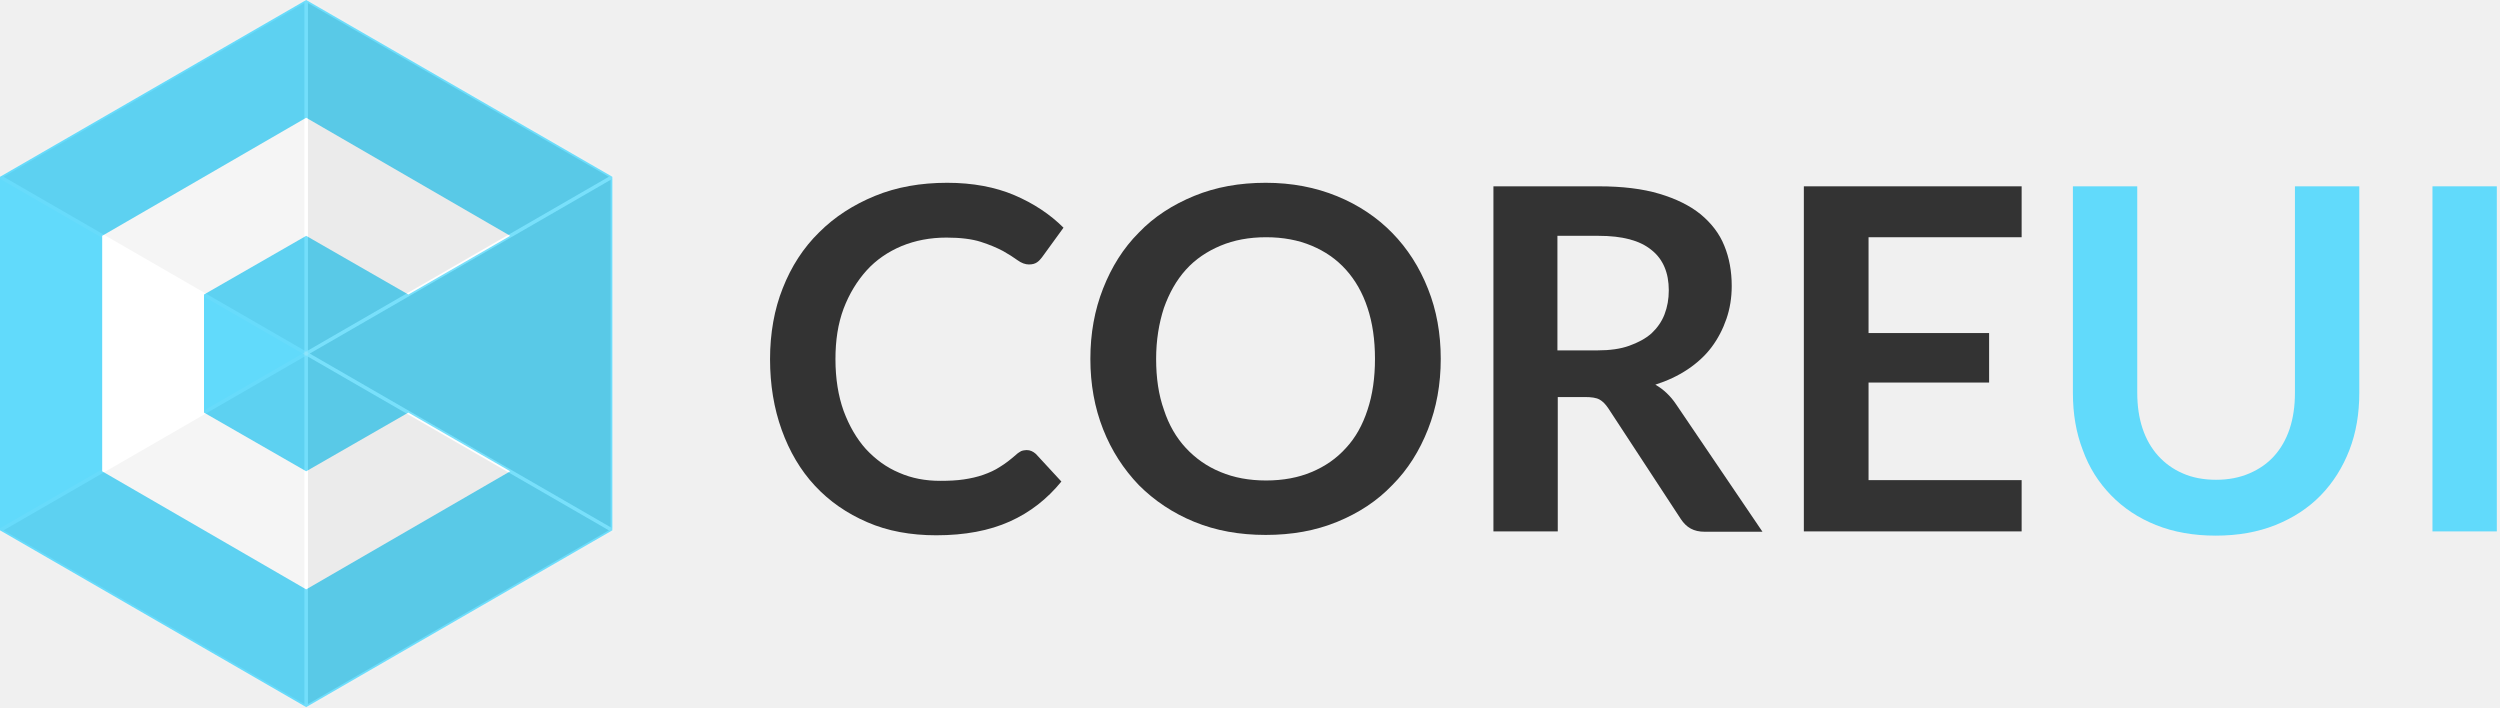
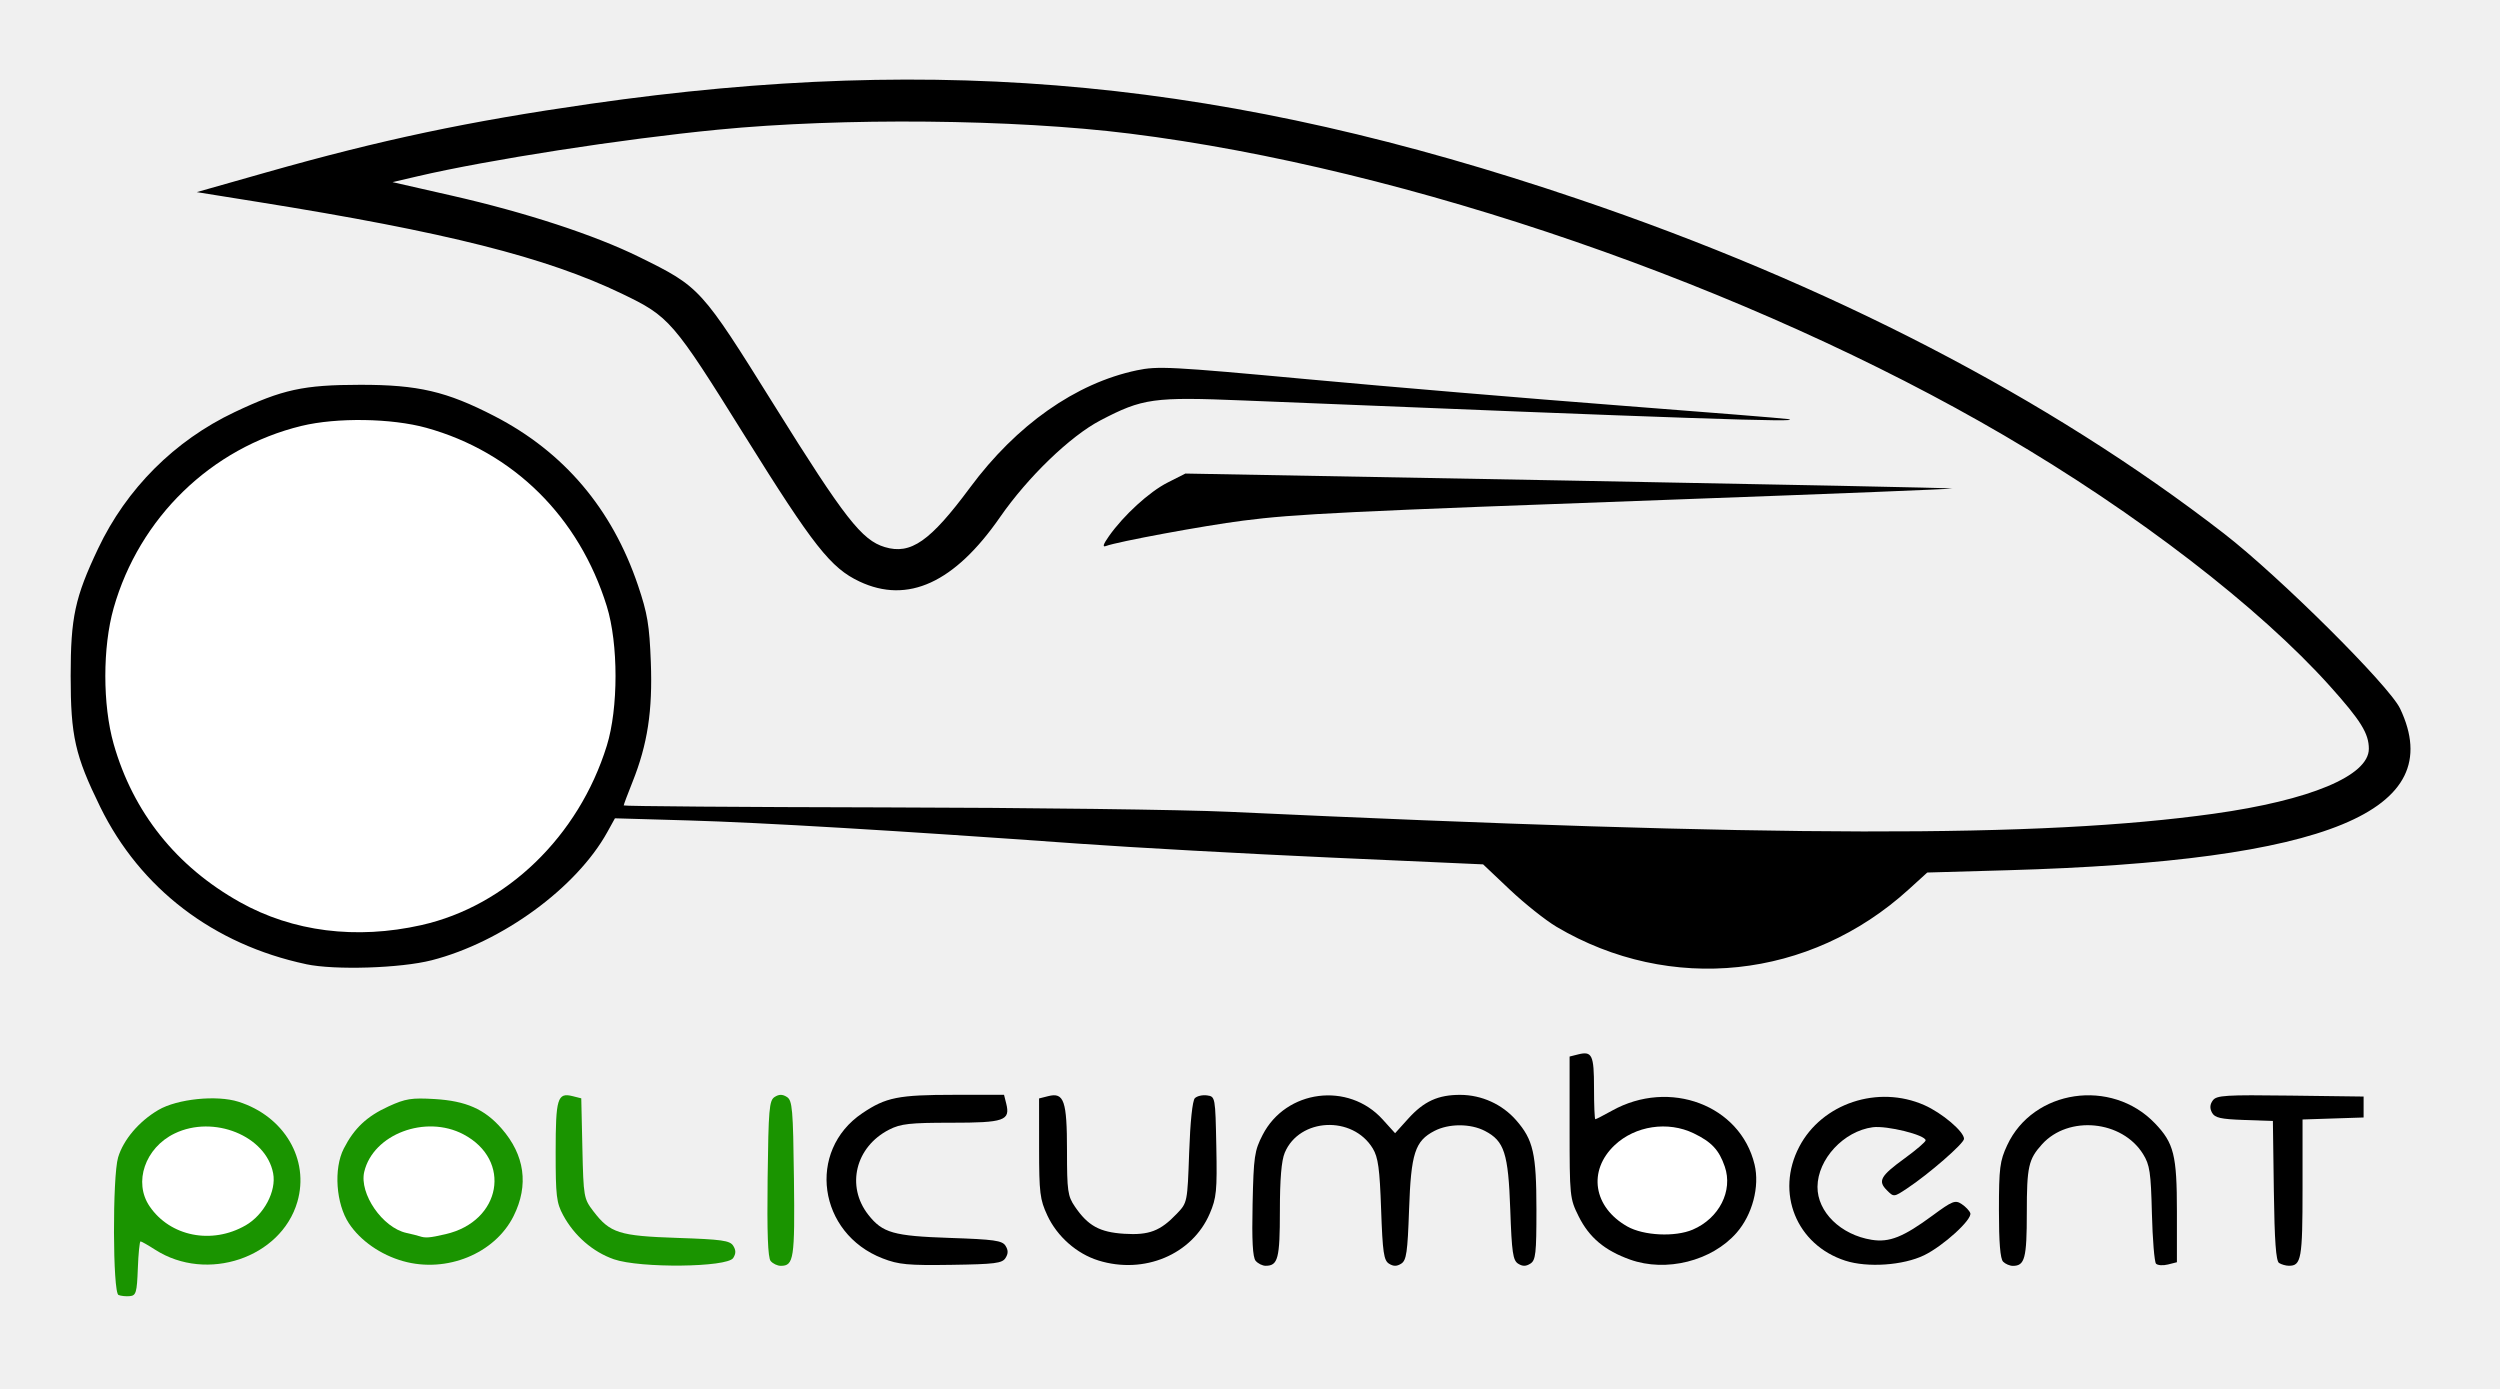
- <svg xmlns="http://www.w3.org/2000/svg" version="1.1" id="Warstwa_1" x="0px" y="0px" width="707.1px" height="200px" viewBox="0 0 707.1 200" enable-background="new 0 0 707.1 200" xml:space="preserve">
-   <polygon fill="#61DAFB" points="0,150 0,50 86.6,0 173.2,50 173.2,150 86.6,200 " />
-   <polygon fill="#FFFFFF" points="86.6,133.3 57.7,116.7 57.7,83.3 86.6,66.7 115.5,83.3 144.3,66.7 86.6,33.3 28.9,66.7 28.9,133.3   86.6,166.7 144.3,133.3 115.5,116.7 " />
-   <polygon opacity="0.04" stroke="#FFFFFF" stroke-miterlimit="10" enable-background="new    " points="0,50 86.6,100 86.6,0 " />
-   <polygon opacity="0.04" stroke="#FFFFFF" stroke-miterlimit="10" enable-background="new    " points="0,150 86.6,200 86.6,100 " />
-   <polygon opacity="0.08" stroke="#FFFFFF" stroke-miterlimit="10" enable-background="new    " points="86.6,100 173.2,150 173.2,50   " />
-   <polygon fill-opacity="0" points="86.6,100 0,50 0,150 " />
-   <polygon opacity="0.08" stroke="#FFFFFF" stroke-miterlimit="10" enable-background="new    " points="173.2,150 86.6,100 86.6,200   " />
-   <polygon opacity="0.08" stroke="#FFFFFF" stroke-miterlimit="10" enable-background="new    " points="173.2,50 86.6,0 86.6,100 " />
-   <g>
-     <path fill="#333333" d="M290.4,127.3c1,0,1.8,0.4,2.6,1.1l7.2,7.8c-4,4.9-8.8,8.7-14.6,11.3c-5.8,2.6-12.7,3.9-20.8,3.9   c-7.2,0-13.8-1.2-19.5-3.7c-5.8-2.5-10.7-5.9-14.8-10.3c-4.1-4.4-7.2-9.7-9.4-15.8c-2.2-6.1-3.3-12.8-3.3-20   c0-7.3,1.2-14.1,3.6-20.1c2.4-6.1,5.8-11.4,10.3-15.8c4.4-4.4,9.7-7.8,15.8-10.3s12.9-3.7,20.4-3.7c7.2,0,13.6,1.2,19,3.5   s10.1,5.4,13.9,9.2l-6.1,8.4c-0.4,0.5-0.8,1-1.4,1.4s-1.3,0.6-2.3,0.6s-2.1-0.4-3.2-1.2s-2.5-1.7-4.1-2.6c-1.7-0.9-3.8-1.8-6.3-2.6   c-2.5-0.8-5.8-1.2-9.7-1.2c-4.6,0-8.8,0.8-12.7,2.4c-3.8,1.6-7.2,3.9-9.9,6.9s-4.9,6.6-6.5,10.8c-1.6,4.3-2.3,9-2.3,14.3   c0,5.5,0.8,10.4,2.3,14.6c1.6,4.3,3.7,7.9,6.3,10.8c2.7,2.9,5.8,5.2,9.4,6.7c3.6,1.6,7.5,2.3,11.6,2.3c2.5,0,4.7-0.1,6.7-0.4   c2-0.3,3.8-0.7,5.5-1.3s3.3-1.3,4.8-2.3c1.5-0.9,3-2.1,4.5-3.4c0.4-0.4,0.9-0.7,1.4-1C289.3,127.4,289.9,127.3,290.4,127.3z" />
-     <path fill="#333333" d="M407.5,101.5c0,7.2-1.2,13.8-3.6,19.9s-5.7,11.4-10.1,15.8c-4.3,4.5-9.5,7.9-15.6,10.4s-12.8,3.7-20.2,3.7   c-7.4,0-14.1-1.2-20.2-3.7s-11.3-6-15.7-10.4c-4.3-4.5-7.7-9.7-10.1-15.8c-2.4-6.1-3.6-12.7-3.6-19.9c0-7.2,1.2-13.8,3.6-19.9   s5.7-11.4,10.1-15.8c4.3-4.5,9.6-7.9,15.7-10.4s12.8-3.7,20.2-3.7c7.4,0,14.1,1.3,20.2,3.8s11.3,6,15.6,10.4   c4.3,4.4,7.7,9.7,10.1,15.8C406.3,87.7,407.5,94.3,407.5,101.5z M388.9,101.5c0-5.4-0.7-10.2-2.1-14.4c-1.4-4.3-3.5-7.9-6.1-10.8   c-2.7-3-5.9-5.2-9.7-6.8c-3.8-1.6-8.1-2.4-12.9-2.4s-9.1,0.8-12.9,2.4s-7.1,3.8-9.8,6.8c-2.7,3-4.7,6.6-6.2,10.8   c-1.4,4.3-2.2,9.1-2.2,14.4c0,5.4,0.7,10.2,2.2,14.4c1.4,4.3,3.5,7.9,6.2,10.8s5.9,5.2,9.8,6.8c3.8,1.6,8.1,2.4,12.9,2.4   s9.1-0.8,12.9-2.4c3.8-1.6,7-3.8,9.7-6.8c2.7-2.9,4.7-6.5,6.1-10.8C388.2,111.7,388.9,106.9,388.9,101.5z" />
-     <path fill="#333333" d="M440.6,112.2v38.1h-18.2V52.7h29.8c6.7,0,12.4,0.7,17.1,2.1c4.7,1.4,8.6,3.3,11.7,5.8   c3,2.5,5.3,5.4,6.7,8.9c1.4,3.4,2.1,7.2,2.1,11.4c0,3.3-0.5,6.4-1.5,9.3s-2.4,5.6-4.2,8c-1.8,2.4-4.1,4.5-6.8,6.3   c-2.7,1.8-5.7,3.2-9.1,4.3c2.3,1.3,4.3,3.2,5.9,5.6l24.4,36h-16.3c-1.6,0-2.9-0.3-4-0.9c-1.1-0.6-2-1.5-2.8-2.7l-20.5-31.3   c-0.8-1.2-1.6-2-2.5-2.5s-2.3-0.7-4.1-0.7h-7.7V112.2z M440.6,99.1h11.3c3.4,0,6.4-0.4,8.9-1.3s4.6-2,6.3-3.5   c1.6-1.5,2.9-3.3,3.7-5.4c0.8-2.1,1.2-4.3,1.2-6.8c0-4.9-1.6-8.8-4.9-11.4c-3.3-2.7-8.2-4-15-4h-11.6v32.4H440.6z" />
-     <path fill="#333333" d="M571.8,52.7v14.4h-43.3v27.1h34.1v14h-34.1v27.6h43.3v14.5h-61.6V52.7H571.8z" />
-     <path fill="#61DAFB" d="M626.8,135.7c3.5,0,6.6-0.6,9.4-1.8c2.8-1.2,5.1-2.8,7-4.9c1.9-2.1,3.4-4.7,4.4-7.7s1.5-6.4,1.5-10.1V52.7   h18.2v58.5c0,5.8-0.9,11.2-2.8,16.1c-1.9,4.9-4.6,9.2-8.1,12.8c-3.5,3.6-7.8,6.4-12.8,8.4s-10.6,3-16.9,3s-11.9-1-16.9-3   s-9.2-4.8-12.7-8.4c-3.5-3.6-6.2-7.8-8-12.8c-1.9-4.9-2.8-10.3-2.8-16.1V52.7h18.2v58.4c0,3.7,0.5,7.1,1.5,10.1s2.5,5.6,4.4,7.7   s4.2,3.8,7,5C620.1,135.1,623.3,135.7,626.8,135.7z" />
-     <path fill="#61DAFB" d="M706.2,150.3H688V52.7h18.2V150.3z" />
+ <svg xmlns="http://www.w3.org/2000/svg" width="450.1" height="250" viewBox="0 0 119.09 66.146" version="1.1" id="svg8">
+   <defs id="defs2" />
+   <g id="layer1" transform="translate(0,-230.8543)">
+     <g id="g964" transform="matrix(1.159803,0,0,1.159803,-51.99498,-50.82617)">
+       <path id="path885" d="m 49.698,296.058 c -0.238,-0.099 -0.251,-4.868 -0.016,-5.653 0.218,-0.727 0.858,-1.48 1.654,-1.947 0.777,-0.455 2.392,-0.621 3.288,-0.338 1.881,0.595 2.926,2.371 2.42,4.112 -0.669,2.301 -3.718,3.328 -5.838,1.967 -0.294,-0.189 -0.565,-0.343 -0.603,-0.343 -0.038,0 -0.088,0.5 -0.111,1.111 -0.037,0.991 -0.073,1.114 -0.329,1.138 -0.158,0.015 -0.367,-0.007 -0.466,-0.048 z" style="fill:#1a9400;fill-opacity:1;stroke-width:0.143" />
+       <path id="path883" d="m 54.916,293.2 c 0.757,-0.435 1.272,-1.407 1.134,-2.139 -0.289,-1.54 -2.446,-2.412 -4.049,-1.636 -1.212,0.587 -1.698,2.003 -1.026,2.99 0.843,1.24 2.556,1.581 3.941,0.784 z" style="fill:#ffffff;fill-opacity:1;stroke-width:0.143" />
+       <path id="path881" d="m 61.389,294.668 c -0.92,-0.258 -1.756,-0.84 -2.225,-1.549 -0.534,-0.808 -0.635,-2.25 -0.214,-3.073 0.428,-0.838 0.945,-1.325 1.838,-1.734 0.7,-0.32 0.944,-0.359 1.899,-0.302 1.283,0.077 2.043,0.411 2.74,1.205 0.959,1.093 1.131,2.33 0.499,3.599 -0.77,1.545 -2.753,2.355 -4.537,1.854 z" style="fill:#1a9400;fill-opacity:1;stroke-width:0.143" />
+       <path id="path879" d="m 63.134,293.559 c 2.289,-0.527 2.739,-3.041 0.733,-4.099 -1.556,-0.821 -3.712,-0.007 -4.076,1.539 -0.211,0.898 0.75,2.293 1.73,2.509 0.219,0.048 0.462,0.109 0.541,0.136 0.244,0.081 0.408,0.069 1.072,-0.085 z" style="fill:#ffffff;fill-opacity:1;stroke-width:0.143" />
+       <path id="path877" d="m 70.044,294.59 c -0.862,-0.3 -1.624,-0.962 -2.082,-1.808 -0.277,-0.512 -0.31,-0.793 -0.309,-2.61 0.001,-2.194 0.075,-2.437 0.694,-2.282 l 0.358,0.09 0.046,2.054 c 0.045,1.997 0.058,2.069 0.448,2.58 0.688,0.901 1.059,1.019 3.454,1.099 1.829,0.061 2.158,0.108 2.293,0.323 0.115,0.183 0.115,0.319 -2.84e-4,0.502 -0.244,0.388 -3.829,0.426 -4.903,0.052 z" style="fill:#1a9400;fill-opacity:1;stroke-width:0.143" />
+       <path id="path875" d="m 76.484,294.663 c -0.115,-0.138 -0.152,-1.155 -0.125,-3.389 0.035,-2.859 0.065,-3.208 0.289,-3.35 0.183,-0.115 0.319,-0.115 0.502,0 0.225,0.142 0.255,0.491 0.29,3.35 0.04,3.296 -0.004,3.586 -0.54,3.586 -0.138,0 -0.325,-0.089 -0.415,-0.197 z" style="fill:#1a9400;fill-opacity:1;stroke-width:0.143" />
+       <path id="path873" d="m 81.084,294.555 c -2.654,-1.026 -3.129,-4.418 -0.836,-5.963 0.971,-0.654 1.474,-0.755 3.781,-0.756 l 2.04,-6.7e-4 0.09,0.36 c 0.175,0.699 -0.077,0.787 -2.259,0.787 -1.703,0 -2.076,0.042 -2.549,0.283 -1.386,0.707 -1.78,2.324 -0.855,3.5 0.585,0.743 1.032,0.87 3.341,0.948 1.829,0.061 2.158,0.108 2.293,0.323 0.115,0.183 0.115,0.319 -2.85e-4,0.502 -0.137,0.217 -0.432,0.255 -2.221,0.281 -1.785,0.026 -2.166,-0.009 -2.824,-0.264 z" style="fill:#000000;stroke-width:0.143" />
+       <path id="path871" d="m 89.945,294.64 c -0.89,-0.276 -1.694,-0.985 -2.096,-1.848 -0.306,-0.656 -0.339,-0.925 -0.34,-2.767 l -0.001,-2.04 0.381,-0.096 c 0.645,-0.162 0.766,0.192 0.766,2.247 0,1.646 0.03,1.859 0.323,2.289 0.537,0.789 1.016,1.054 2.022,1.118 1.028,0.065 1.487,-0.11 2.171,-0.829 0.428,-0.45 0.43,-0.46 0.502,-2.515 0.044,-1.254 0.135,-2.127 0.234,-2.225 0.089,-0.089 0.315,-0.141 0.502,-0.114 0.336,0.048 0.339,0.065 0.379,2.091 0.036,1.831 0.007,2.118 -0.271,2.766 -0.722,1.679 -2.691,2.507 -4.571,1.924 z" style="fill:#000000;stroke-width:0.143" />
+       <path id="path869" d="m 96.403,294.654 c -0.121,-0.146 -0.158,-0.834 -0.125,-2.334 0.042,-1.951 0.077,-2.187 0.413,-2.839 0.957,-1.858 3.524,-2.188 4.929,-0.633 l 0.511,0.565 0.538,-0.596 c 0.647,-0.717 1.23,-0.983 2.146,-0.979 0.873,0.004 1.712,0.385 2.284,1.037 0.707,0.806 0.836,1.371 0.837,3.674 6.7e-4,1.808 -0.03,2.082 -0.25,2.221 -0.183,0.116 -0.319,0.116 -0.502,10e-4 -0.214,-0.135 -0.261,-0.461 -0.323,-2.221 -0.081,-2.316 -0.242,-2.816 -1.041,-3.231 -0.592,-0.308 -1.481,-0.308 -2.074,0 -0.799,0.415 -0.961,0.915 -1.041,3.231 -0.061,1.76 -0.109,2.087 -0.323,2.221 -0.182,0.115 -0.319,0.115 -0.502,0 -0.214,-0.135 -0.261,-0.461 -0.323,-2.221 -0.058,-1.682 -0.122,-2.146 -0.342,-2.51 -0.828,-1.367 -3.016,-1.261 -3.617,0.176 -0.136,0.325 -0.199,1.082 -0.199,2.387 0,1.958 -0.077,2.255 -0.585,2.255 -0.132,0 -0.318,-0.093 -0.412,-0.206 z" style="fill:#000000;stroke-width:0.143" />
+       <path id="path867" d="m 111.783,294.604 c -1.044,-0.373 -1.679,-0.907 -2.112,-1.775 -0.365,-0.733 -0.373,-0.812 -0.373,-3.657 v -2.908 l 0.35,-0.088 c 0.575,-0.144 0.653,0.021 0.653,1.381 0,0.705 0.024,1.282 0.054,1.282 0.029,0 0.336,-0.158 0.681,-0.35 2.37,-1.323 5.274,-0.228 5.859,2.209 0.217,0.906 -0.089,2.065 -0.742,2.809 -1.014,1.155 -2.889,1.626 -4.37,1.097 z" style="fill:#000000;stroke-width:0.143" />
+       <path id="path865" d="m 114.356,293.373 c 1.086,-0.465 1.659,-1.592 1.316,-2.589 -0.236,-0.685 -0.539,-1.01 -1.277,-1.367 -1.059,-0.512 -2.4,-0.311 -3.246,0.487 -1.111,1.049 -0.878,2.548 0.519,3.339 0.669,0.379 1.961,0.441 2.688,0.13 z" style="fill:#ffffff;fill-opacity:1;stroke-width:0.143" />
+       <path id="path863" d="m 120.623,294.649 c -2.011,-0.651 -2.878,-2.794 -1.893,-4.679 0.932,-1.784 3.235,-2.551 5.138,-1.71 0.731,0.323 1.63,1.086 1.63,1.384 0,0.187 -1.437,1.439 -2.337,2.036 -0.544,0.361 -0.546,0.361 -0.83,0.077 -0.383,-0.383 -0.269,-0.586 0.736,-1.317 0.47,-0.342 0.854,-0.672 0.854,-0.733 0,-0.221 -1.595,-0.616 -2.173,-0.539 -1.193,0.16 -2.259,1.309 -2.268,2.445 -0.008,1.033 0.954,1.975 2.226,2.178 0.726,0.116 1.296,-0.111 2.498,-0.996 0.819,-0.603 0.933,-0.648 1.199,-0.471 0.162,0.107 0.32,0.275 0.353,0.372 0.086,0.259 -1.11,1.348 -1.9,1.731 -0.857,0.415 -2.325,0.516 -3.232,0.222 z" style="fill:#000000;stroke-width:0.143" />
+       <path id="path861" d="m 127.103,294.688 c -0.117,-0.117 -0.172,-0.793 -0.171,-2.115 10e-4,-1.739 0.037,-2.019 0.34,-2.669 1.065,-2.288 4.278,-2.764 6.067,-0.898 0.781,0.815 0.903,1.305 0.903,3.625 v 2.081 l -0.369,0.093 c -0.203,0.051 -0.423,0.036 -0.489,-0.033 -0.066,-0.069 -0.142,-0.997 -0.169,-2.061 -0.042,-1.695 -0.087,-1.998 -0.364,-2.443 -0.862,-1.387 -3.061,-1.6 -4.147,-0.402 -0.559,0.617 -0.627,0.921 -0.627,2.807 0,1.88 -0.081,2.188 -0.573,2.188 -0.126,0 -0.307,-0.077 -0.401,-0.172 z" style="fill:#000000;stroke-width:0.143" />
+       <path id="path859" d="m 138.438,294.744 c -0.127,-0.081 -0.187,-0.904 -0.215,-2.972 l -0.039,-2.861 -1.181,-0.042 c -0.969,-0.034 -1.206,-0.088 -1.321,-0.303 -0.096,-0.179 -0.085,-0.336 0.034,-0.499 0.154,-0.211 0.517,-0.233 3.184,-0.199 l 3.01,0.039 v 0.43 0.43 l -1.254,0.041 -1.254,0.041 v 2.833 c 0,2.894 -0.051,3.18 -0.566,3.175 -0.122,-0.001 -0.301,-0.053 -0.398,-0.114 z" style="fill:#000000;stroke-width:0.143" />
+       <path id="path857" d="m 57.403,282.47 c -3.808,-0.81 -6.812,-3.105 -8.457,-6.461 -1.032,-2.107 -1.213,-2.906 -1.213,-5.376 0,-2.409 0.175,-3.224 1.127,-5.232 1.166,-2.461 3.142,-4.437 5.603,-5.603 1.975,-0.936 2.827,-1.121 5.161,-1.124 2.38,-0.003 3.547,0.269 5.521,1.289 2.849,1.471 4.826,3.804 5.889,6.947 0.391,1.158 0.469,1.624 0.528,3.152 0.076,2.003 -0.134,3.378 -0.754,4.928 -0.198,0.495 -0.36,0.927 -0.36,0.96 1.49e-4,0.033 4.822,0.07 10.716,0.081 5.894,0.011 12.264,0.093 14.156,0.181 22.636,1.052 33.303,1.073 40.426,0.08 3.97,-0.554 6.379,-1.561 6.379,-2.667 0,-0.63 -0.327,-1.158 -1.594,-2.571 -2.905,-3.24 -7.947,-7.12 -13.387,-10.301 -10.476,-6.127 -24.52,-10.975 -35.911,-12.397 -4.757,-0.594 -11.788,-0.661 -16.916,-0.161 -3.934,0.383 -9.435,1.237 -12.337,1.915 l -1.027,0.24 2.417,0.55 c 3.057,0.696 5.883,1.621 7.721,2.527 2.505,1.235 2.527,1.259 5.548,6.101 2.885,4.626 3.59,5.529 4.535,5.812 1.068,0.32 1.86,-0.234 3.5,-2.447 1.907,-2.574 4.339,-4.284 6.845,-4.813 0.861,-0.182 1.398,-0.154 7.024,0.366 3.351,0.31 9.092,0.793 12.759,1.074 3.666,0.281 6.795,0.533 6.953,0.56 0.89,0.154 -4.235,-0.021 -22.334,-0.762 -3.719,-0.152 -4.155,-0.092 -5.894,0.817 -1.238,0.647 -2.98,2.327 -4.123,3.976 -1.867,2.694 -3.788,3.574 -5.768,2.644 -1.184,-0.556 -1.89,-1.453 -4.718,-5.989 -2.954,-4.738 -3.089,-4.894 -5.048,-5.836 -3.102,-1.492 -7.224,-2.531 -14.963,-3.77 l -2.495,-0.4 2.853,-0.81 c 4.728,-1.342 8.294,-2.096 13.329,-2.819 14.494,-2.079 26.209,-0.949 40.559,3.914 10.295,3.488 19.32,8.163 26.521,13.737 2.267,1.755 6.787,6.247 7.235,7.191 2.002,4.214 -2.98,6.265 -16.123,6.639 l -3.297,0.094 -0.769,0.699 c -4.054,3.686 -9.79,4.293 -14.459,1.53 -0.447,-0.265 -1.308,-0.95 -1.914,-1.522 l -1.101,-1.042 -6.289,-0.281 c -3.459,-0.155 -8.096,-0.411 -10.303,-0.569 -7.539,-0.541 -13.044,-0.868 -16.056,-0.955 l -3.01,-0.087 -0.313,0.566 c -1.268,2.292 -4.326,4.524 -7.213,5.264 -1.28,0.328 -3.98,0.413 -5.161,0.162 z" style="fill:#000000;stroke-width:0.143" />
+       <path id="path855" d="m 62.134,280.866 c 3.504,-0.786 6.465,-3.649 7.619,-7.365 0.479,-1.542 0.479,-4.192 0,-5.734 -1.138,-3.668 -3.835,-6.334 -7.41,-7.326 -1.426,-0.396 -3.68,-0.43 -5.128,-0.079 -3.703,0.899 -6.662,3.768 -7.717,7.483 -0.455,1.602 -0.455,3.976 0,5.578 0.799,2.812 2.576,5.039 5.188,6.5 2.171,1.215 4.771,1.544 7.449,0.943 z" style="fill:#ffffff;fill-opacity:1;stroke-width:0.143" />
+       <path id="path847" d="m 90.379,264.889 c 0.61,-0.863 1.656,-1.819 2.409,-2.2 l 0.73,-0.37 15.729,0.288 c 8.651,0.159 15.746,0.305 15.767,0.326 0.021,0.021 -4.942,0.219 -11.028,0.44 -13.9,0.505 -15.962,0.605 -18.091,0.879 -1.643,0.211 -5.177,0.866 -5.642,1.044 -0.151,0.058 -0.112,-0.069 0.127,-0.408 z" style="fill:#000000;stroke-width:0.143" />
+     </g>
  </g>
</svg>
